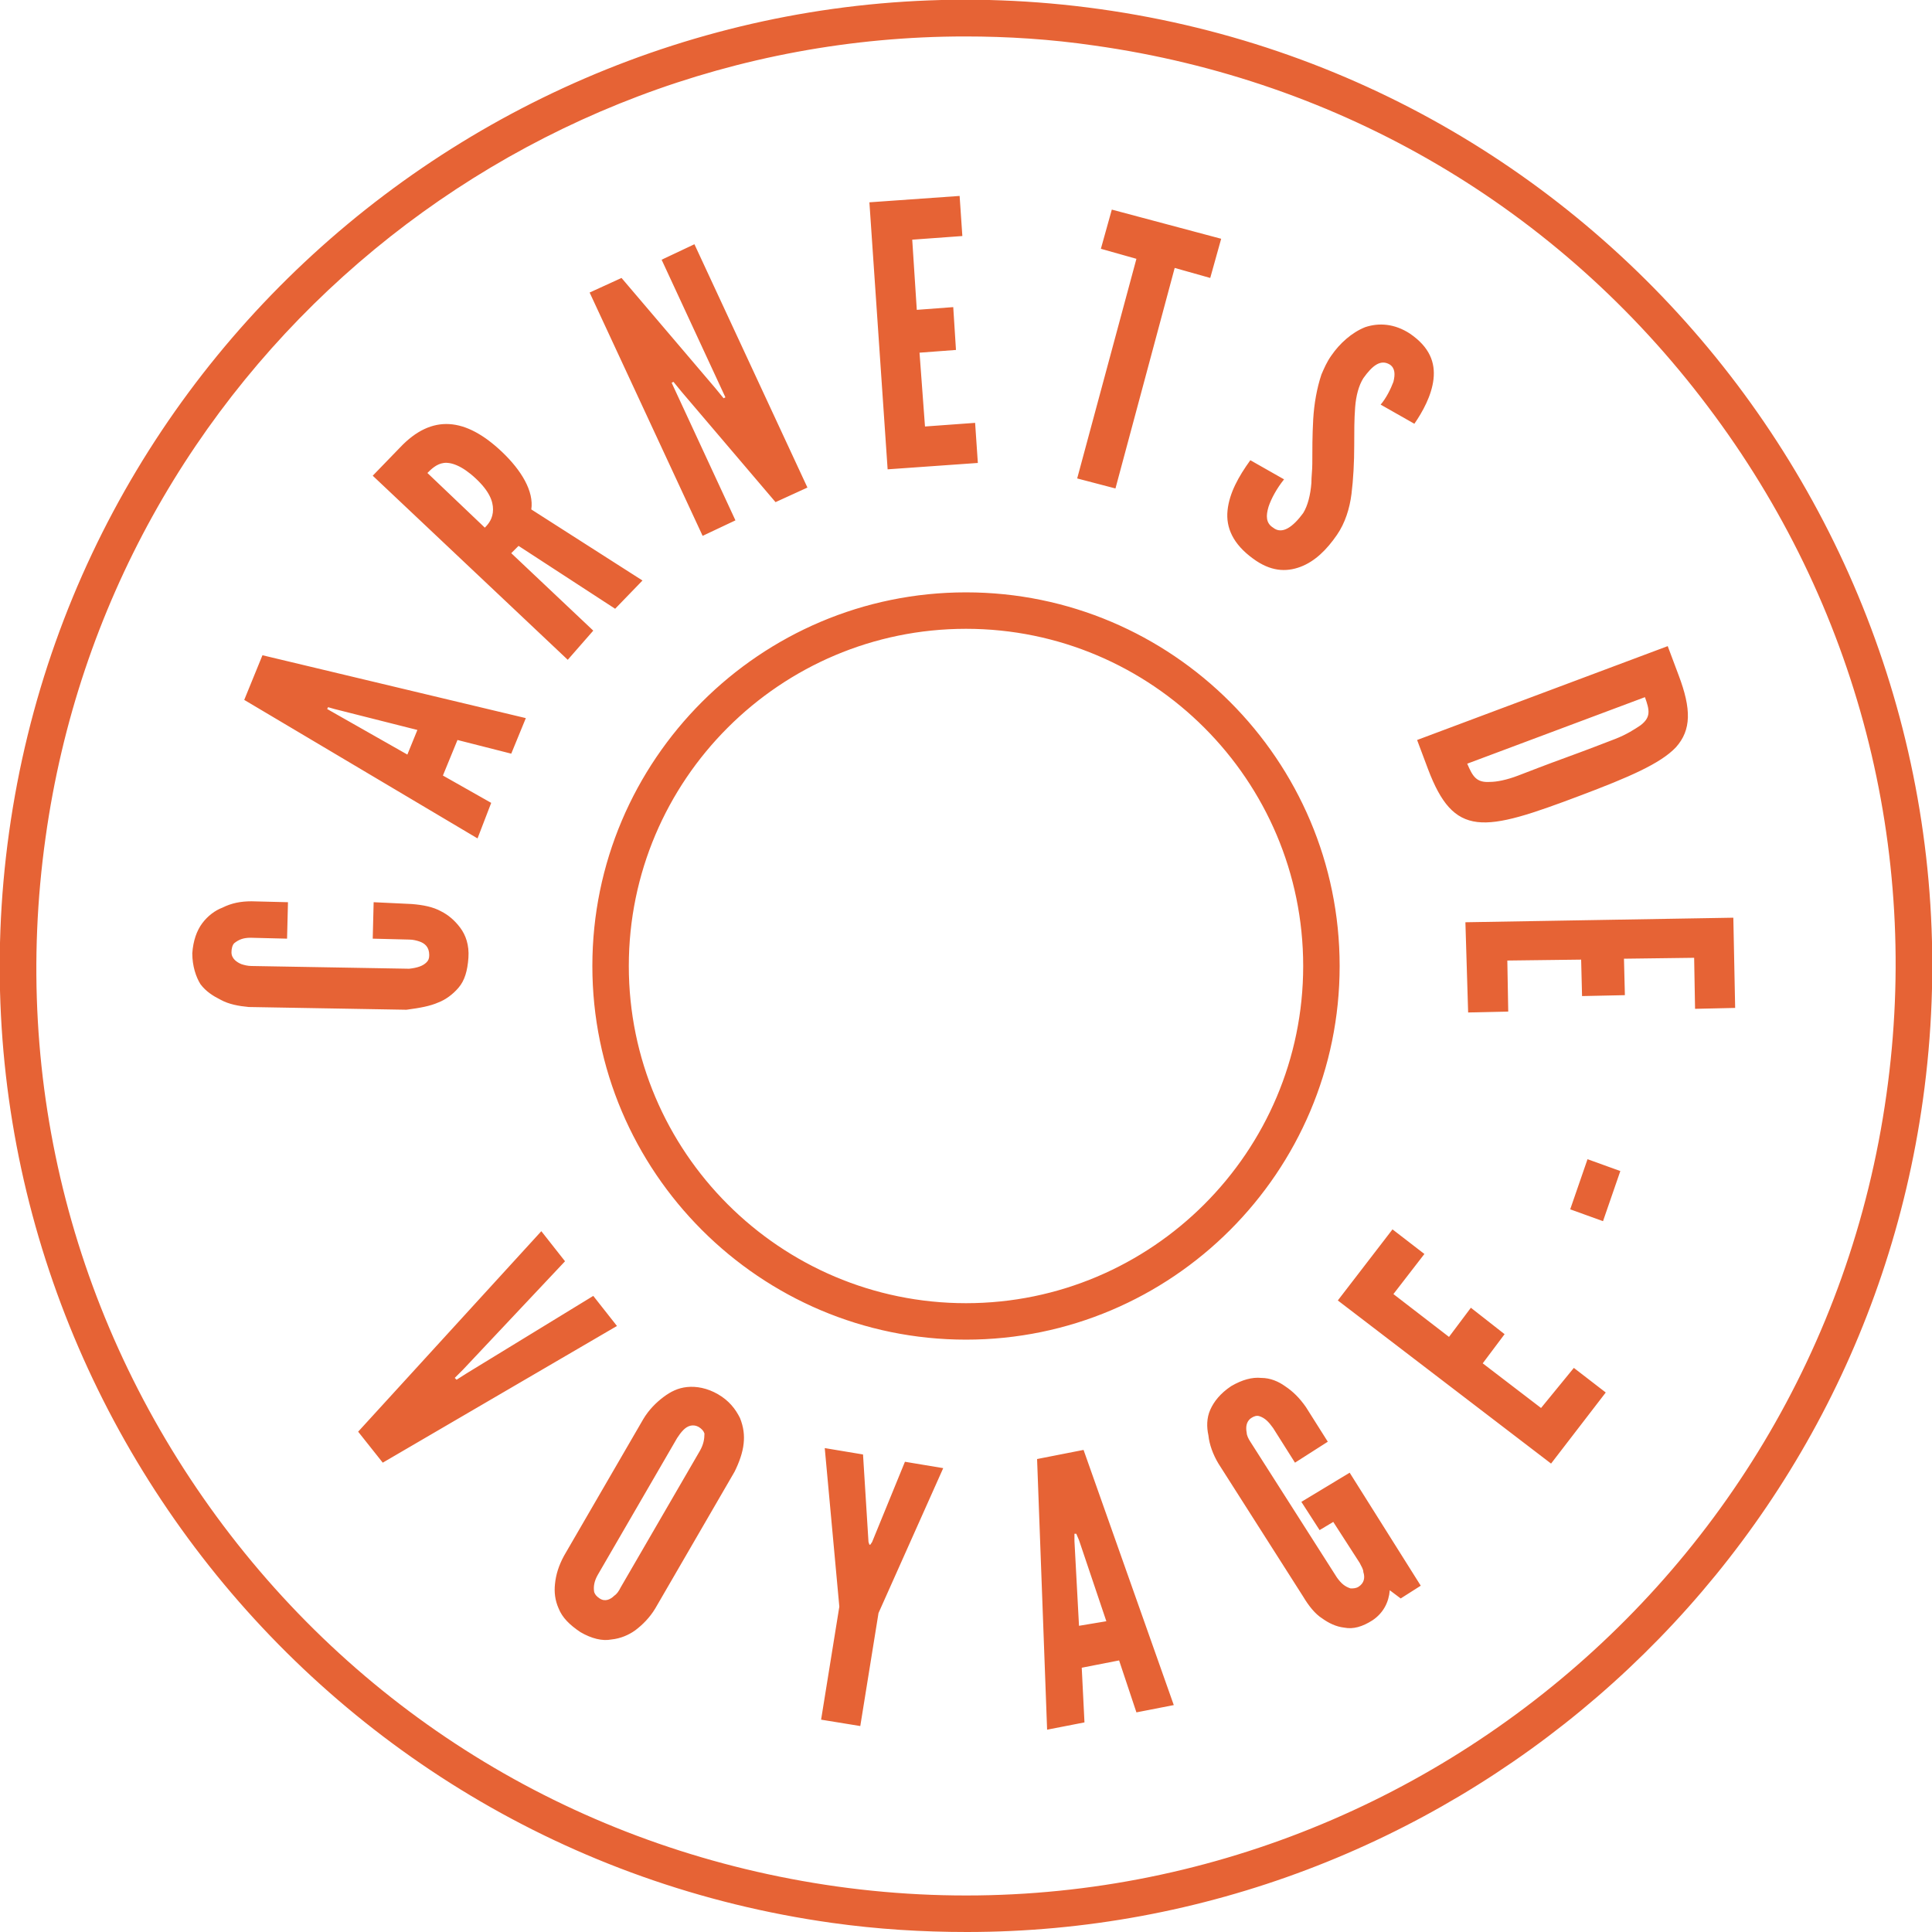
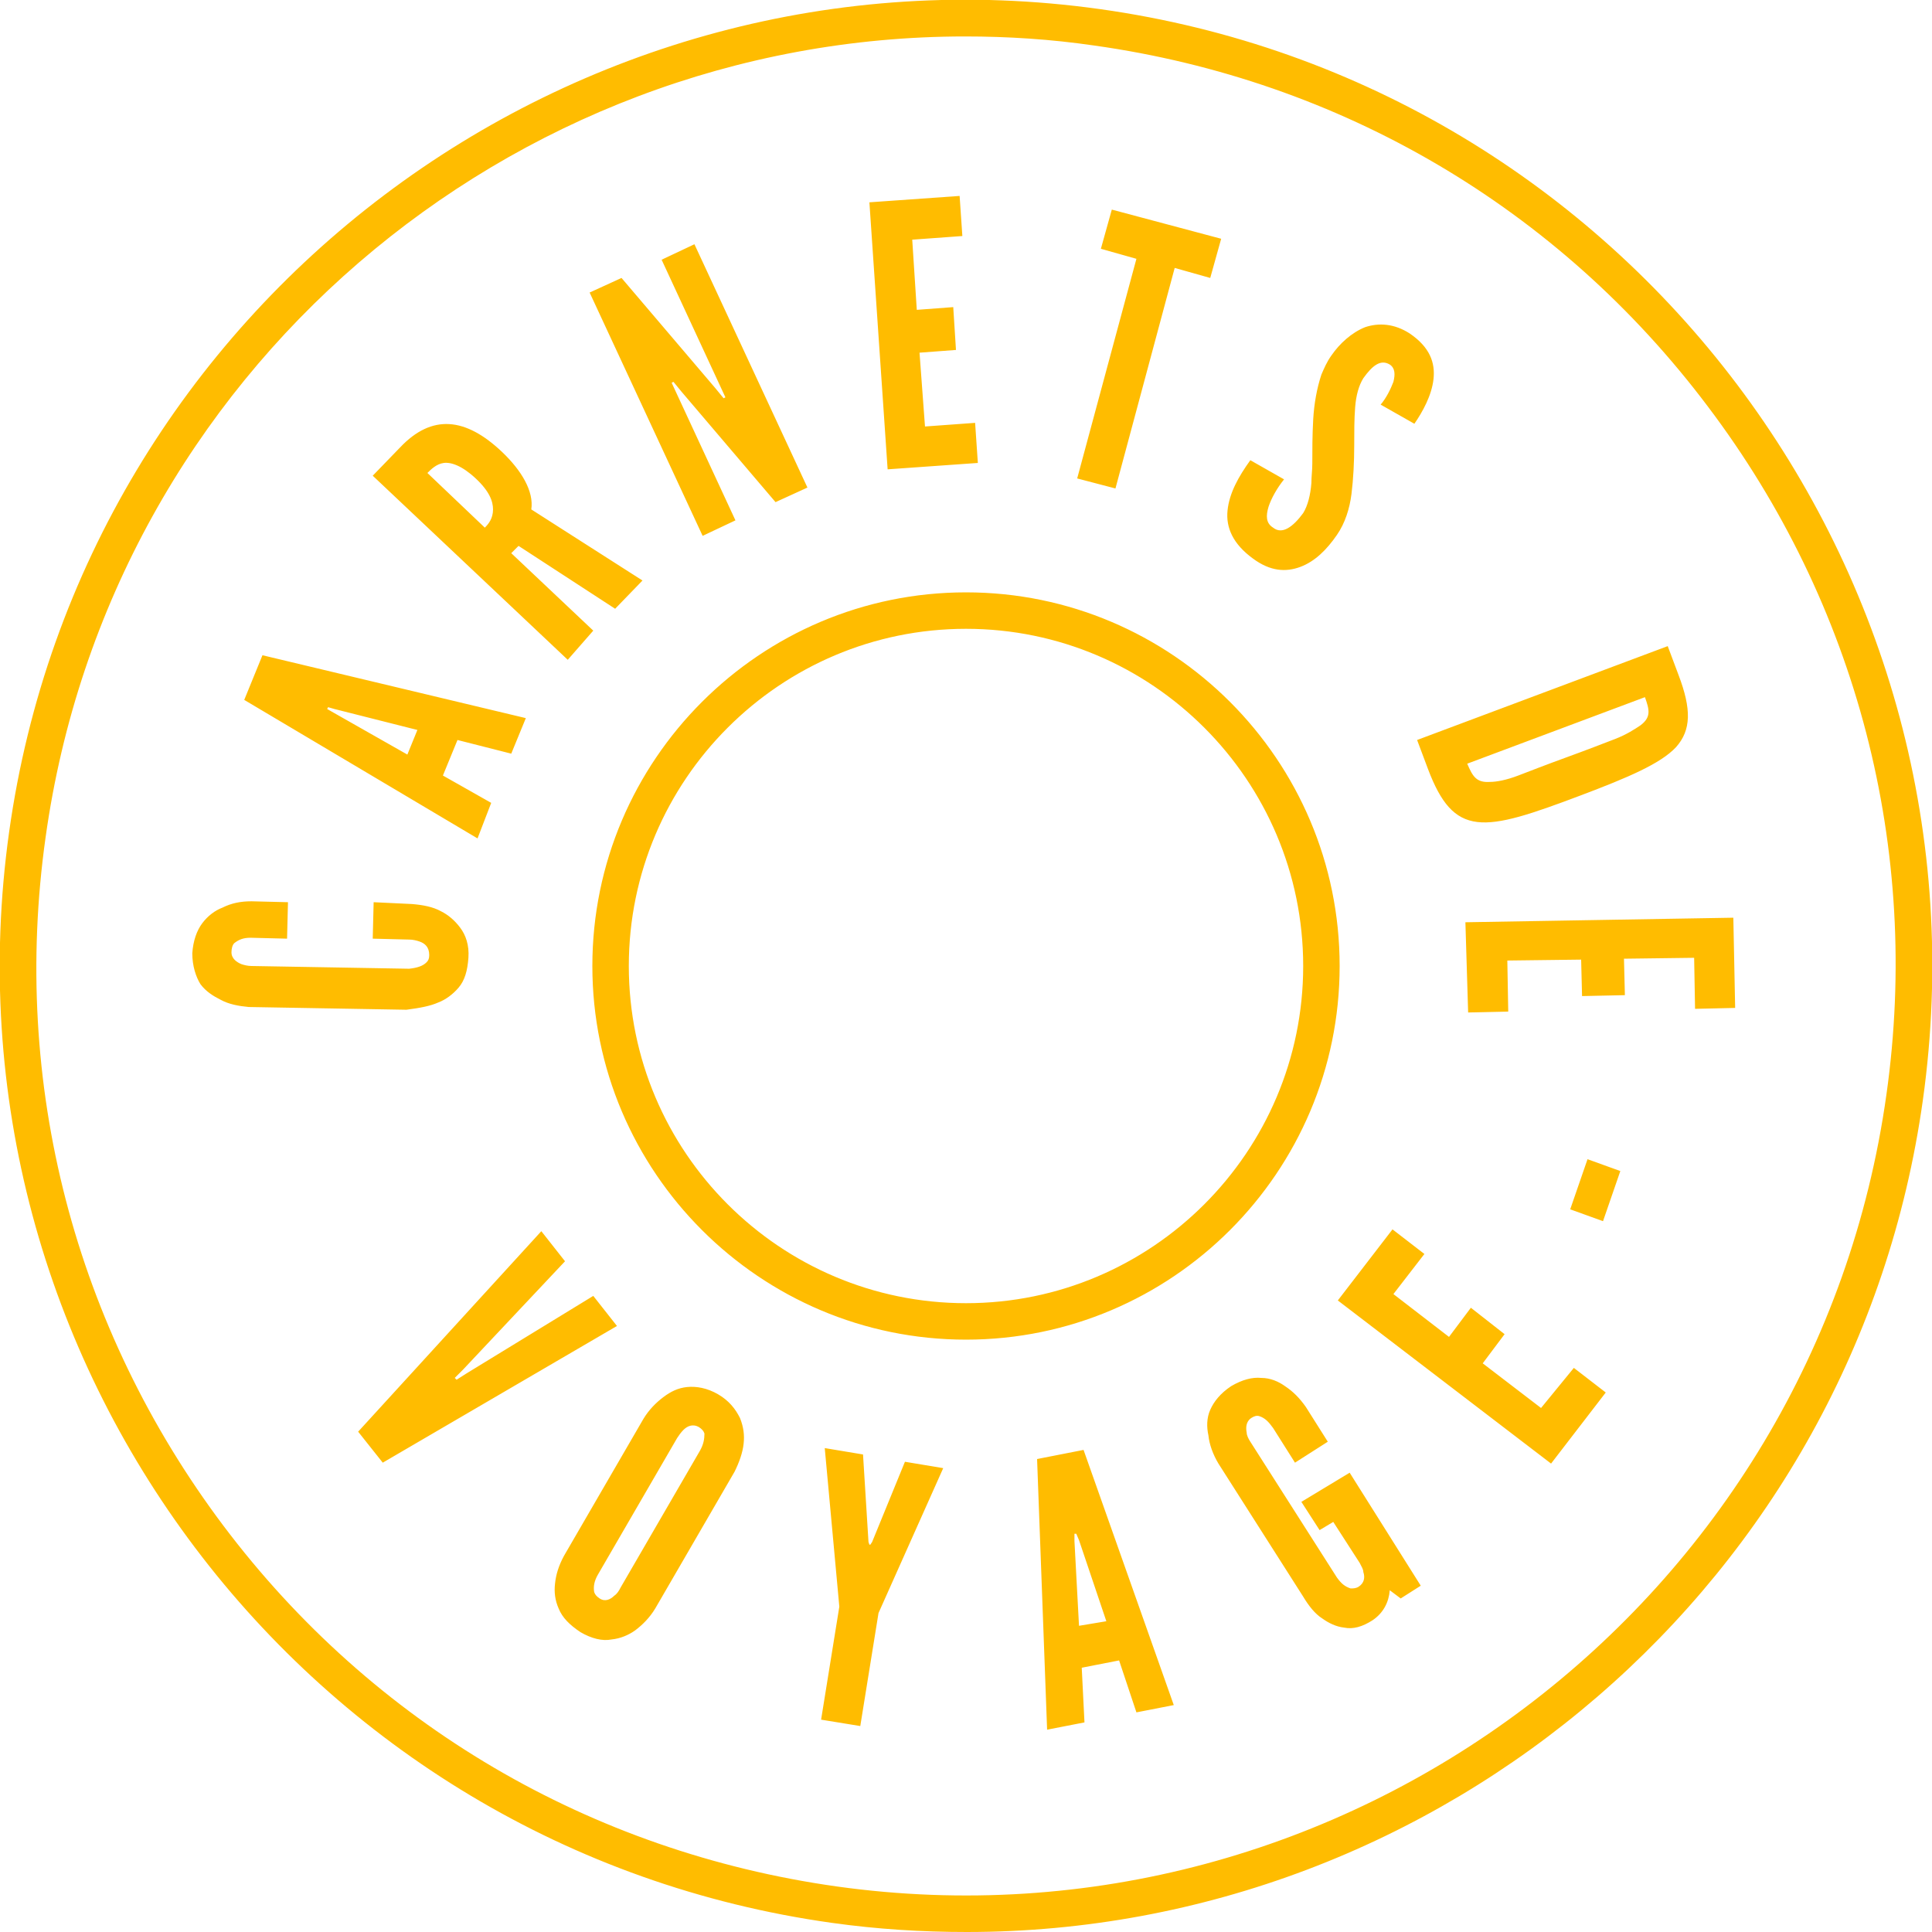
- <svg xmlns="http://www.w3.org/2000/svg" version="1.1" id="Calque_1" x="0px" y="0px" viewBox="0 0 212 212" xml:space="preserve" style="fill: #e66335;">
+ <svg xmlns="http://www.w3.org/2000/svg" version="1.1" id="Calque_1" x="0px" y="0px" viewBox="0 0 212 212" xml:space="preserve" style="fill: #ffbc00;">
  <path d="M120.7,1C62.8-7.1,9.1,33.4,1,91.3C-7.1,149.2,33.4,202.9,91.3,211c5,0.7,9.9,1,14.8,1c52,0,97.5-38.4,104.9-91.3  C219.1,62.8,178.6,9.1,120.7,1z M207,120.1c-7.8,55.7-59.5,94.7-115.2,86.9c-27-3.8-50.9-17.8-67.3-39.6C8.2,145.7,1.2,118.9,5,91.9  C12.1,40.9,55.9,4,105.9,4c4.7,0,9.4,0.3,14.2,1c27,3.8,50.9,17.8,67.3,39.6C203.8,66.3,210.8,93.2,207,120.1z M147,106  c0-22.6-18.4-41-41-41s-41,18.4-41,41s18.4,41,41,41S147,128.6,147,106z M106,143c-20.4,0-37-16.6-37-37s16.6-37,37-37  s37,16.6,37,37S126.4,143,106,143z M48.1,110c0.8-0.3,1.6-0.9,2.2-1.6c0.7-0.8,1-1.9,1.1-3.3s-0.3-2.5-0.9-3.3  c-0.6-0.8-1.3-1.4-2.1-1.8c-0.9-0.5-2-0.7-3.2-0.8L41,99l-0.1,4l4,0.1c0.4,0,0.8,0.1,1.1,0.2c0.6,0.2,1.1,0.6,1.1,1.5  c0,0.4-0.1,0.6-0.3,0.8c-0.4,0.4-1,0.6-1.9,0.7L27.6,106c-0.4,0-0.8-0.1-1.1-0.2c-0.5-0.2-1.1-0.6-1.1-1.3c0-0.4,0.1-0.8,0.3-1  c0.5-0.4,1-0.6,1.8-0.6l4,0.1l0.1-4l-4-0.1c-1.2,0-2.2,0.2-3.2,0.7c-0.8,0.3-1.6,0.9-2.2,1.7s-1,1.9-1.1,3.3c0,1.4,0.4,2.6,0.9,3.4  c0.6,0.8,1.4,1.3,2.2,1.7c0.9,0.5,2,0.7,3.1,0.8l17.3,0.3C46.1,110.6,47.2,110.4,48.1,110z M53.9,88.1l-5.3-3l1.6-3.9l5.9,1.5  l1.6-3.9l-28.9-6.9l-2,4.9L52.4,92L53.9,88.1z M44.7,82.8l-8.1-4.6l-0.7-0.4l0.1-0.2l0.7,0.2l9.1,2.3L44.7,82.8z M65.1,69.2l-9-8.5  l0.8-0.8l10.6,6.9l3-3.1l-12.2-7.8c0.3-2-1.1-4.3-3.2-6.3c-4-3.8-7.7-4.2-11.2-0.5l-3,3.1l21.4,20.2L65.1,69.2z M53.2,57.9l-6.3-6  c0.4-0.4,1-1,1.8-1.1c0.8-0.1,2,0.3,3.5,1.7s1.9,2.5,1.9,3.4C54.1,56.9,53.6,57.5,53.2,57.9z M80.7,57.1l-7-15.1l0.2-0.1l0.9,1.1  l10.3,12.1l3.5-1.6L76.2,26.8l-3.6,1.7l7,15.1l-0.2,0.1l-0.9-1.1L68.2,30.5l-3.5,1.6l12.4,26.7L80.7,57.1z M107.3,50.8l-0.3-4.4  l-5.5,0.4l-0.6-8.1l4-0.3l-0.3-4.7l-4,0.3l-0.5-7.7l5.5-0.4l-0.3-4.4l-9.9,0.7l2,29.3L107.3,50.8z M128.9,29.4l3.9,1.1l1.2-4.3  l-12-3.2l-1.2,4.3l3.9,1.1l-6.5,24.1l4.2,1.1L128.9,29.4z M137.5,61.3c1.9,1.4,3.6,1.5,5.2,0.9s2.9-1.9,4-3.5  c0.9-1.3,1.4-2.9,1.6-4.5c0.2-1.6,0.3-3.5,0.3-5.3c0-1.5,0-2.9,0.1-4.2s0.4-2.4,0.9-3.2c1-1.4,1.9-2.1,2.9-1.5  c0.6,0.4,0.6,1.1,0.4,1.9c-0.3,0.8-0.8,1.8-1.4,2.5l3.7,2.1c0.9-1.3,1.9-3.1,2.1-4.9c0.2-1.8-0.4-3.5-2.6-5  c-1.7-1.1-3.4-1.2-4.9-0.7c-1.5,0.6-2.8,1.8-3.7,3.1c-0.5,0.7-0.8,1.4-1.1,2.1c-0.5,1.5-0.8,3.2-0.9,4.9c-0.1,1.8-0.1,3.4-0.1,4.9  c0,0.7-0.1,1.4-0.1,2.1c-0.1,1.3-0.4,2.5-0.9,3.3c-1.1,1.5-2.3,2.4-3.3,1.6c-0.8-0.5-0.8-1.3-0.5-2.3c0.3-0.9,0.9-2,1.7-3l-3.7-2.1  c-1.3,1.8-2.3,3.6-2.5,5.5S135.3,59.7,137.5,61.3z M156.7,84.4c1.4,3.7,2.9,5.5,5.4,5.8c2.5,0.3,6-0.9,11.3-2.9s8.8-3.5,10.5-5.3  c1.7-1.9,1.7-4.2,0.3-7.9l-1.2-3.2l-27.5,10.3L156.7,84.4z M180.5,76.5c0.5,1.4,0.7,2.2-0.5,3.1c-0.6,0.4-1.5,1-2.8,1.5  c-1.3,0.5-3.1,1.2-5.3,2s-4,1.5-5.3,2c-1.3,0.5-2.4,0.7-3.1,0.7c-1.5,0.1-1.9-0.6-2.5-2L180.5,76.5z M161.1,111.1l4.4-0.1l-0.1-5.6  l8.1-0.1l0.1,4l4.7-0.1l-0.1-4l7.7-0.1l0.1,5.6l4.4-0.1l-0.2-9.9l-29.4,0.5L161.1,111.1z M65.1,142.2l-13.9,8.5l-1.1,0.7l-0.2-0.2  l0.9-0.9L62,138.4l-2.6-3.3l-20.1,22l2.7,3.4l25.7-15L65.1,142.2z M78.8,153c-1.2-0.7-2.4-0.9-3.4-0.8c-1,0.1-1.8,0.5-2.6,1.1  c-0.8,0.6-1.6,1.4-2.2,2.4l-8.7,15c-0.6,1.1-0.9,2.1-1,3.1c-0.1,0.9,0,1.8,0.4,2.7c0.4,1,1.2,1.8,2.4,2.6c1.2,0.7,2.4,1,3.4,0.8  c1-0.1,1.9-0.5,2.6-1c0.8-0.6,1.6-1.4,2.2-2.4l8.7-15c0.5-1,0.9-2.1,1-3.1c0.1-0.9,0-1.8-0.4-2.8C80.7,154.6,80,153.7,78.8,153z   M76.8,159.2l-8.7,15c-0.2,0.4-0.4,0.7-0.7,0.9c-0.4,0.4-1,0.7-1.6,0.3c-0.3-0.2-0.5-0.4-0.6-0.7c-0.1-0.6,0-1.2,0.4-1.9l8.7-15  c0.2-0.3,0.4-0.6,0.7-0.9c0.4-0.4,1-0.7,1.7-0.3c0.3,0.2,0.5,0.4,0.6,0.7C77.3,157.9,77.2,158.5,76.8,159.2z M95.7,169.2l-0.2,0.3  l-0.1,0l-0.1-0.3l-0.6-9.6l-4.2-0.7l1.6,17.4l-2,12.4l4.3,0.7l2-12.4l7.1-15.9l-4.2-0.7L95.7,169.2z M113.8,160.1l1.1,29.7l4.1-0.8  l-0.3-6l4.1-0.8l1.9,5.7l4.1-0.8l-9.9-28L113.8,160.1z M118.4,178.4l-0.5-9.3l0-0.8l0.2,0l0.3,0.7l3,8.9L118.4,178.4z M142.8,164.8  l2,3.1l1.5-0.9l2.9,4.5c0.2,0.4,0.4,0.7,0.4,1c0.2,0.6,0.1,1.2-0.5,1.6c-0.3,0.2-0.6,0.2-0.9,0.2c-0.6-0.2-1-0.5-1.5-1.2l-9.5-14.9  c-0.2-0.3-0.4-0.7-0.4-1c-0.1-0.5-0.1-1.2,0.5-1.6c0.3-0.2,0.6-0.3,0.9-0.2c0.6,0.2,1,0.6,1.5,1.3l2.4,3.8l3.6-2.3l-2.4-3.8  c-0.7-1-1.4-1.7-2.3-2.3c-0.7-0.5-1.6-0.9-2.6-0.9c-1-0.1-2.1,0.2-3.3,0.9c-1.2,0.8-1.9,1.7-2.3,2.6c-0.4,0.9-0.4,1.9-0.2,2.8  c0.1,1,0.5,2.1,1.1,3.1l9.3,14.6c0.6,1,1.3,1.9,2.1,2.4c0.7,0.5,1.5,0.9,2.4,1c1,0.2,2-0.1,3.1-0.8c1.2-0.8,1.8-2,1.9-3.3l1.2,0.9  l2.2-1.4l-7.8-12.4L142.8,164.8z M169.1,154.5l-6.4-4.9l2.4-3.2l-3.7-2.9l-2.4,3.2l-6.1-4.7l3.4-4.4l-3.5-2.7l-6,7.8l23.4,17.9  l6-7.8l-3.5-2.7L169.1,154.5z M172.3,132.7l3.6,1.3l1.9-5.5l-3.6-1.3L172.3,132.7z" />
</svg>
